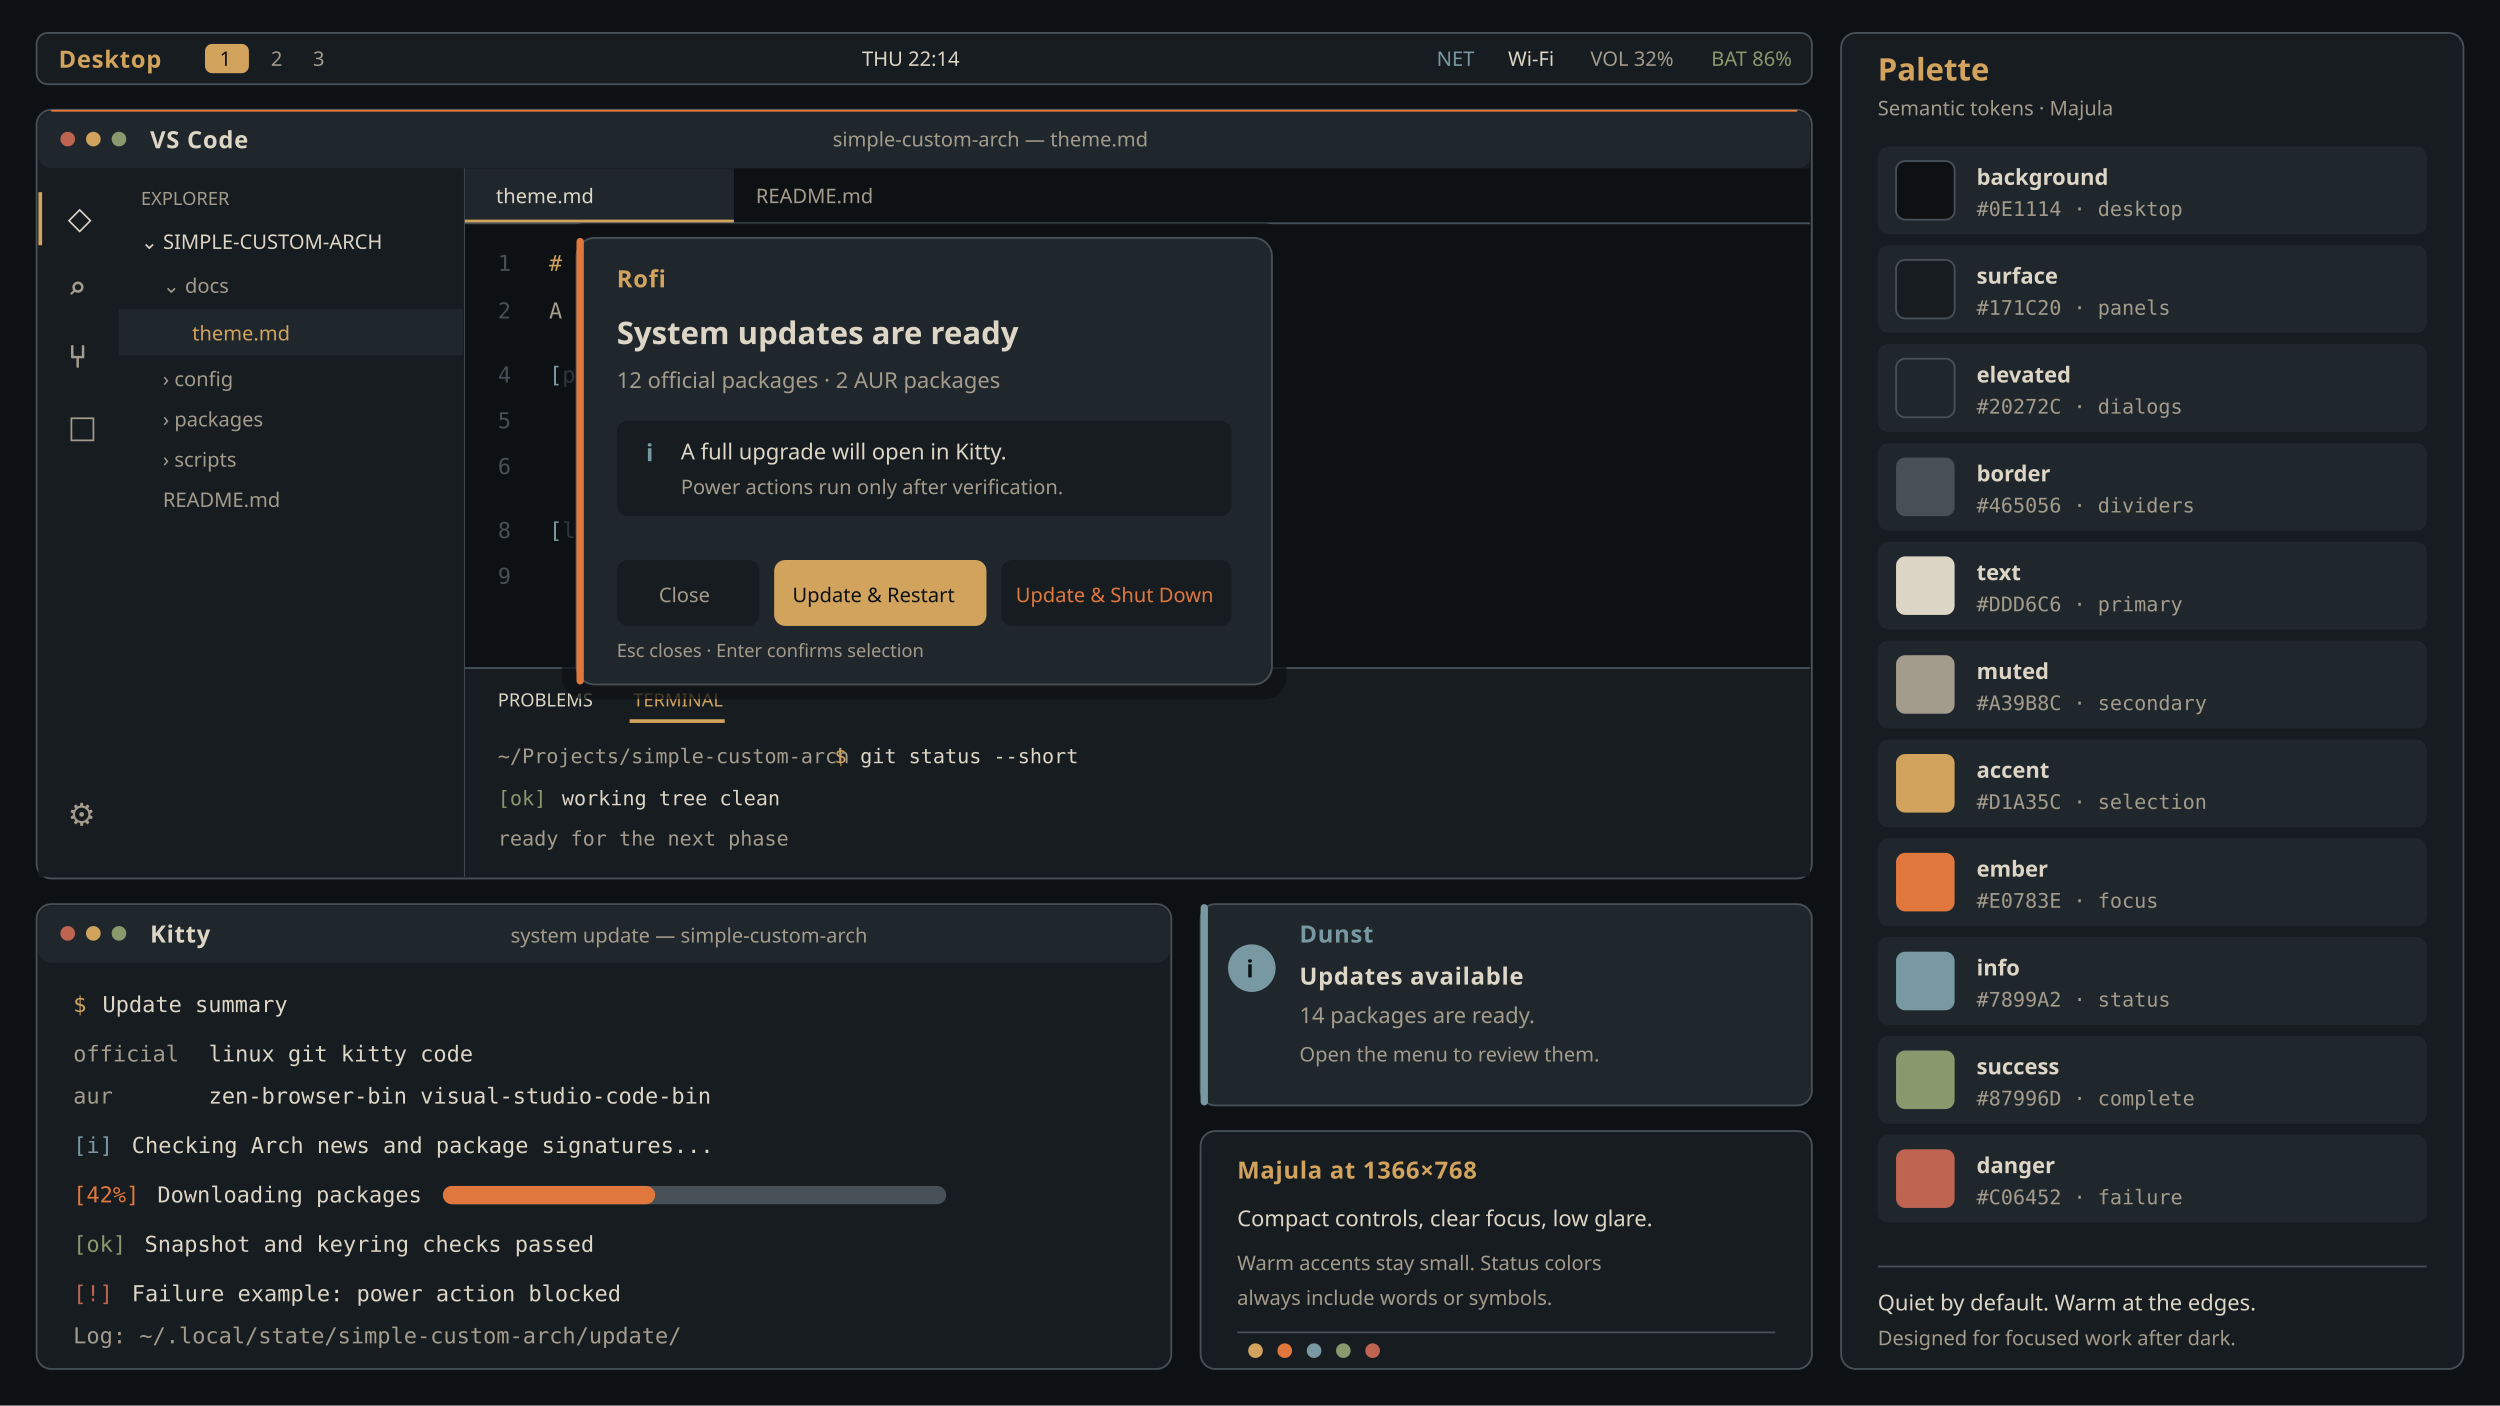
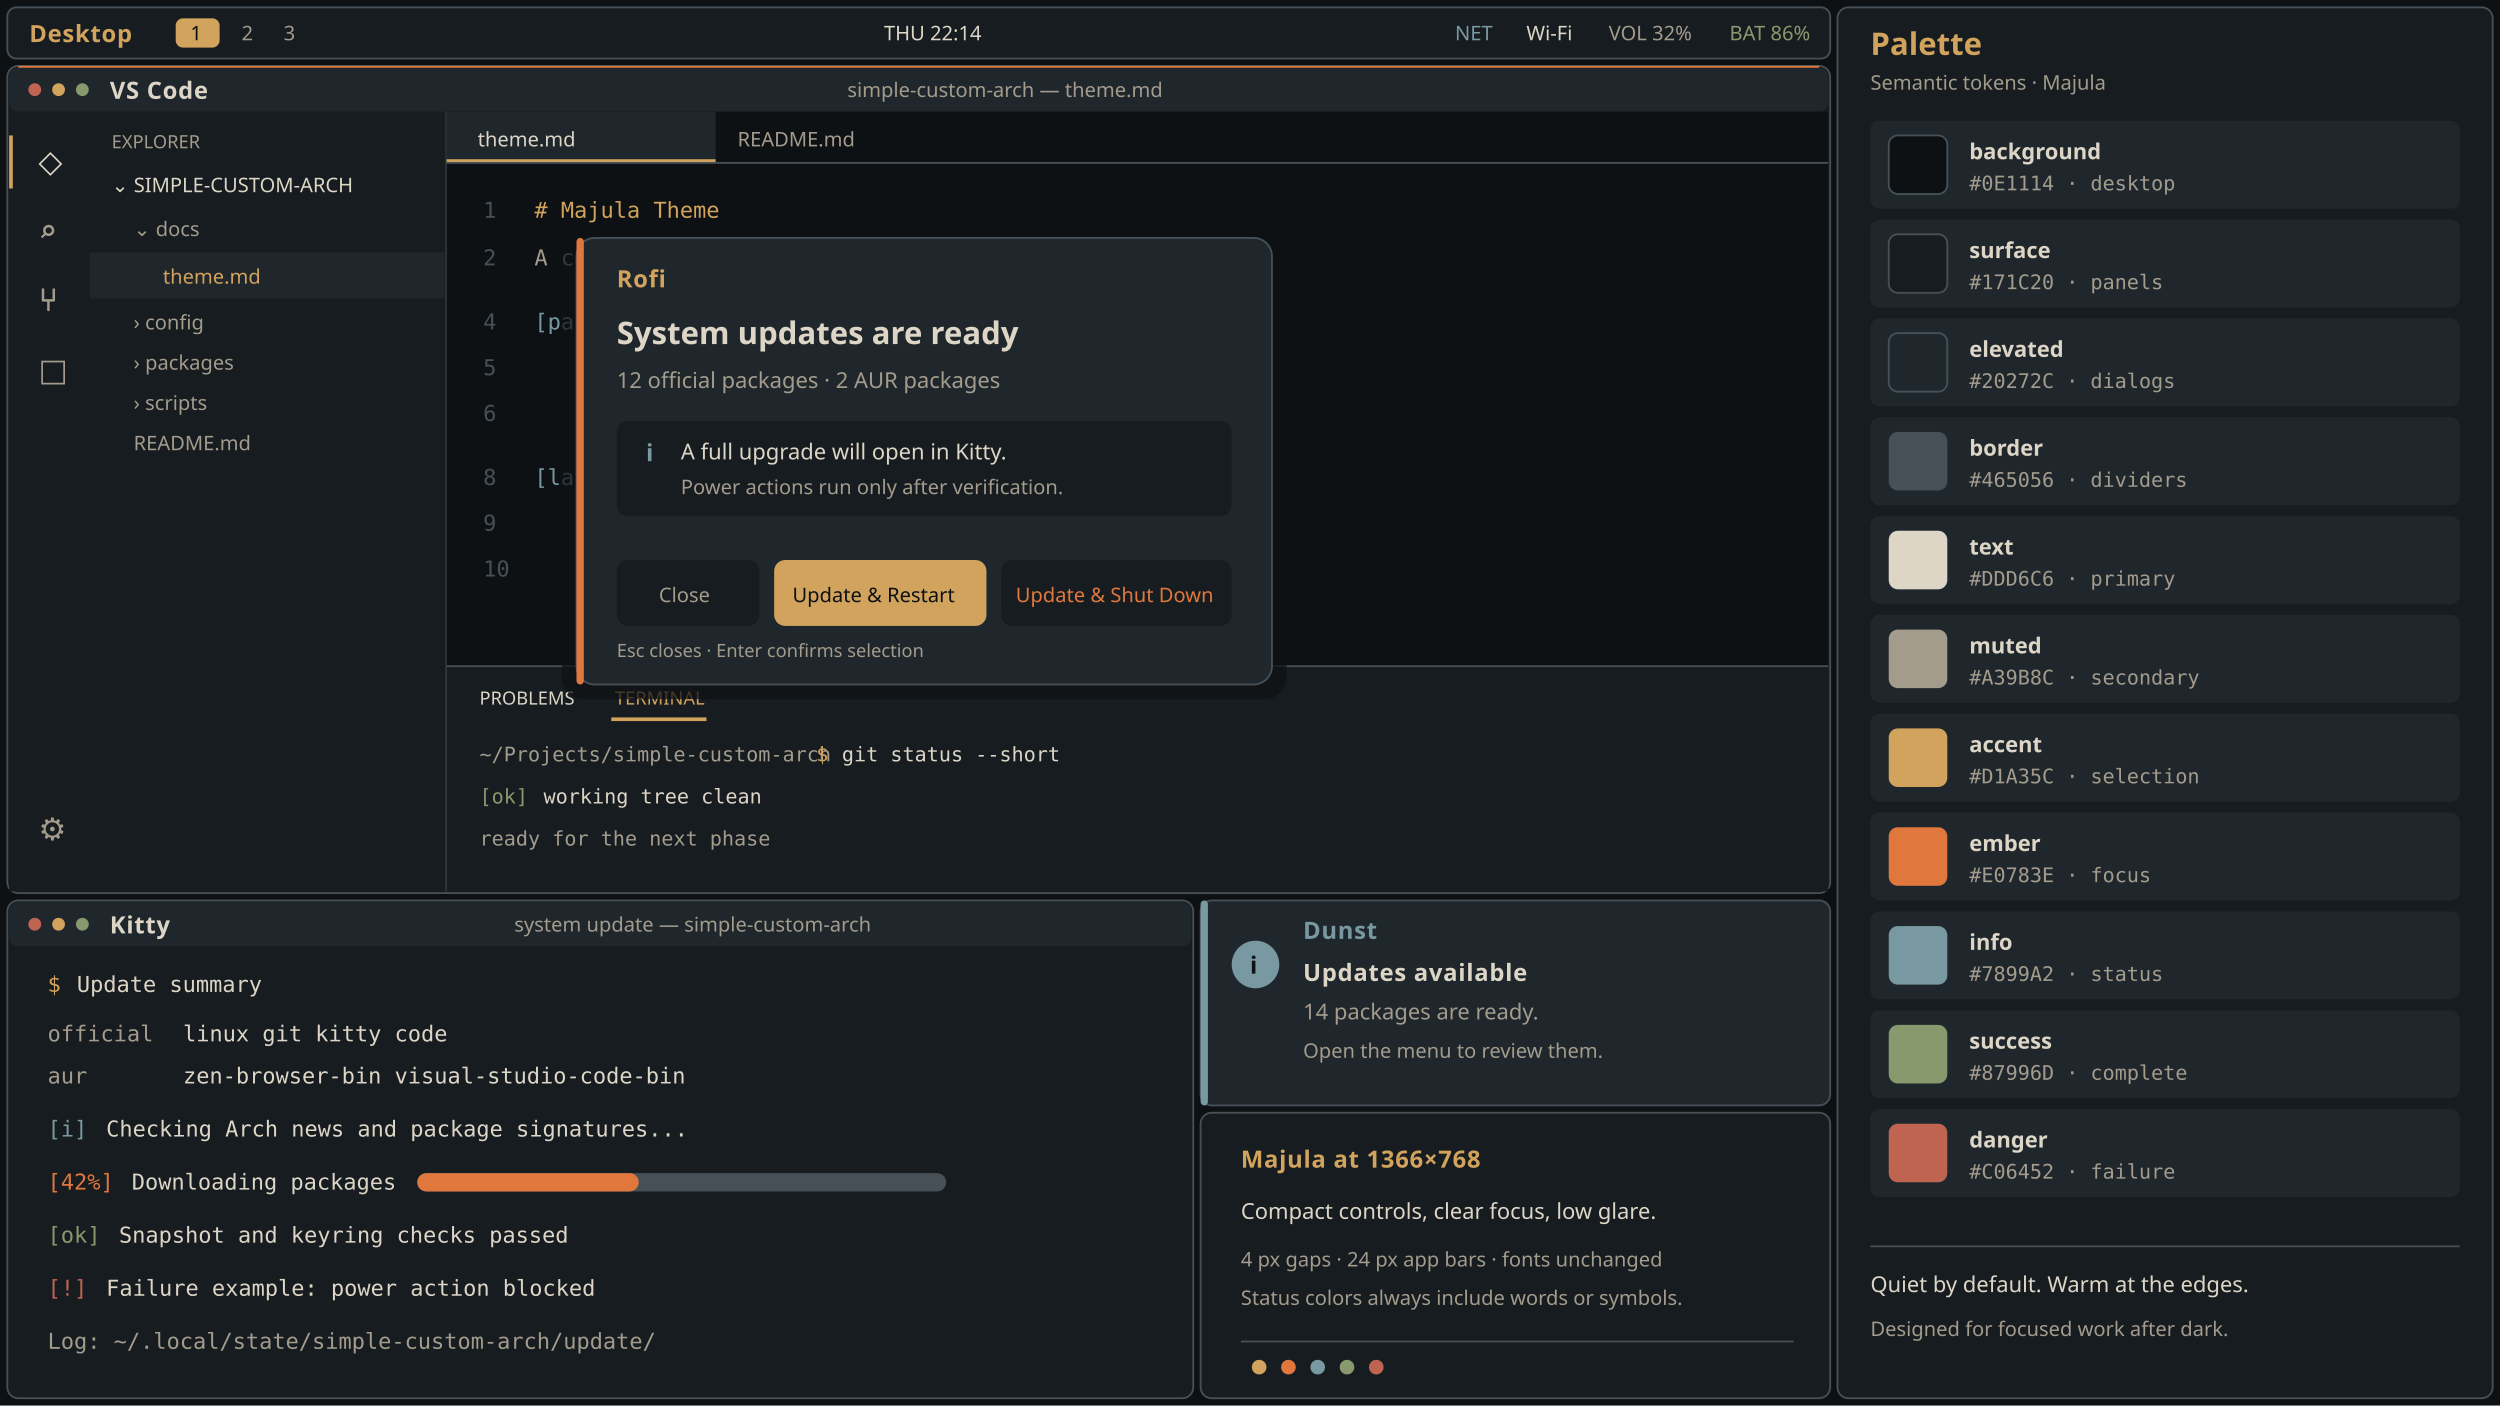
<svg xmlns="http://www.w3.org/2000/svg" width="1366" height="768" viewBox="0 0 1366 768" role="img" aria-labelledby="title description">
  <style>
    .background { fill: #0E1114; }
    .surface { fill: #171C20; }
    .elevated { fill: #20272C; }
    .border { fill: #465056; }
    .text { fill: #DDD6C6; }
    .muted { fill: #A39B8C; }
    .accent { fill: #D1A35C; }
    .ember { fill: #E0783E; }
    .info { fill: #7899A2; }
    .success { fill: #87996D; }
    .danger { fill: #C06452; }
    .panel { fill: #171C20; stroke: #465056; stroke-width: 1; }
    .raised { fill: #20272C; stroke: #465056; stroke-width: 1; }
    .rule { stroke: #465056; stroke-width: 1; }
    .focus-rule { stroke: #E0783E; stroke-width: 2; }
    .ui { font-family: sans-serif; }
    .code { font-family: monospace; }
    .xs { font-size: 10px; }
    .sm { font-size: 11px; }
    .body { font-size: 12px; }
    .label { font-size: 13px; font-weight: 700; letter-spacing: .4px; }
    .title { font-size: 17px; font-weight: 700; }
    .swatch-name { font-size: 12px; font-weight: 700; }
    .swatch-value { font-size: 11px; }
  </style>
  <rect class="background" width="1366" height="768" />
  <g id="desktop" class="ui">
-     <rect class="panel" x="20" y="18" width="970" height="28" rx="6" />
-     <text class="accent label" x="32" y="37">Desktop</text>
-     <rect class="accent" x="112" y="24" width="24" height="16" rx="4" />
-     <text class="background sm" x="120" y="36">1</text>
-     <text class="muted sm" x="148" y="36">2</text>
-     <text class="muted sm" x="171" y="36">3</text>
-     <text class="text sm" x="471" y="36">THU 22:14</text>
-     <text class="info sm" x="785" y="36">NET</text>
-     <text class="text sm" x="824" y="36">Wi-Fi</text>
-     <text class="muted sm" x="869" y="36">VOL 32%</text>
-     <text class="success sm" x="935" y="36">BAT 86%</text>
+     <rect class="panel" x="4" y="4" width="996" height="28" rx="5" />
+     <text class="accent label" x="16" y="23">Desktop</text>
+     <rect class="accent" x="96" y="10" width="24" height="16" rx="4" />
+     <text class="background sm" x="104" y="22">1</text>
+     <text class="muted sm" x="132" y="22">2</text>
+     <text class="muted sm" x="155" y="22">3</text>
+     <text class="text sm" x="483" y="22">THU 22:14</text>
+     <text class="info sm" x="795" y="22">NET</text>
+     <text class="text sm" x="834" y="22">Wi-Fi</text>
+     <text class="muted sm" x="879" y="22">VOL 32%</text>
+     <text class="success sm" x="945" y="22">BAT 86%</text>
  </g>
  <g id="vscode" class="ui">
-     <rect class="panel" x="20" y="60" width="970" height="420" rx="8" />
-     <path class="focus-rule" d="M28 61 H982" />
-     <rect class="elevated" x="21" y="61" width="968" height="31" rx="7" />
-     <circle class="danger" cx="37" cy="76" r="4" />
-     <circle class="accent" cx="51" cy="76" r="4" />
-     <circle class="success" cx="65" cy="76" r="4" />
-     <text class="text label" x="82" y="81">VS Code</text>
-     <text class="muted sm" x="455" y="80">simple-custom-arch — theme.md</text>
-     <rect class="surface" x="21" y="92" width="43" height="387" />
-     <rect class="accent" x="21" y="105" width="2" height="29" />
-     <text class="text title" x="37" y="125">◇</text>
-     <text class="muted title" x="37" y="163">⌕</text>
-     <text class="muted title" x="37" y="201">⑂</text>
-     <text class="muted title" x="37" y="239">□</text>
-     <text class="muted title" x="37" y="451">⚙</text>
-     <rect class="surface" x="64" y="92" width="190" height="387" />
-     <line class="rule" x1="254" y1="92" x2="254" y2="479" />
-     <text class="muted xs" x="77" y="112">EXPLORER</text>
-     <text class="text sm" x="77" y="136">⌄ SIMPLE-CUSTOM-ARCH</text>
-     <text class="muted sm" x="89" y="160">⌄ docs</text>
-     <rect class="elevated" x="65" y="169" width="188" height="25" />
-     <text class="accent sm" x="105" y="186">theme.md</text>
-     <text class="muted sm" x="89" y="211">› config</text>
-     <text class="muted sm" x="89" y="233">› packages</text>
-     <text class="muted sm" x="89" y="255">› scripts</text>
-     <text class="muted sm" x="89" y="277">README.md</text>
-     <rect class="background" x="254" y="92" width="735" height="273" />
-     <rect class="elevated" x="254" y="92" width="147" height="30" />
-     <rect class="accent" x="254" y="120" width="147" height="2" />
-     <text class="text sm" x="271" y="111">theme.md</text>
-     <text class="muted sm" x="413" y="111">README.md</text>
-     <line class="rule" x1="254" y1="122" x2="989" y2="122" />
+     <rect class="panel" x="4" y="36" width="996" height="452" rx="6" />
+     <path class="focus-rule" d="M10 37 H994" />
+     <rect class="elevated" x="5" y="37" width="994" height="24" rx="5" />
+     <circle class="danger" cx="19" cy="49" r="3.5" />
+     <circle class="accent" cx="32" cy="49" r="3.5" />
+     <circle class="success" cx="45" cy="49" r="3.5" />
+     <text class="text label" x="60" y="54">VS Code</text>
+     <text class="muted sm" x="463" y="53">simple-custom-arch — theme.md</text>
+     <rect class="surface" x="5" y="61" width="43" height="426" />
+     <rect class="accent" x="5" y="74" width="2" height="29" />
+     <text class="text title" x="21" y="94">◇</text>
+     <text class="muted title" x="21" y="132">⌕</text>
+     <text class="muted title" x="21" y="170">⑂</text>
+     <text class="muted title" x="21" y="208">□</text>
+     <text class="muted title" x="21" y="459">⚙</text>
+     <rect class="surface" x="48" y="61" width="196" height="426" />
+     <line class="rule" x1="244" y1="61" x2="244" y2="487" />
+     <text class="muted xs" x="61" y="81">EXPLORER</text>
+     <text class="text sm" x="61" y="105">⌄ SIMPLE-CUSTOM-ARCH</text>
+     <text class="muted sm" x="73" y="129">⌄ docs</text>
+     <rect class="elevated" x="49" y="138" width="194" height="25" />
+     <text class="accent sm" x="89" y="155">theme.md</text>
+     <text class="muted sm" x="73" y="180">› config</text>
+     <text class="muted sm" x="73" y="202">› packages</text>
+     <text class="muted sm" x="73" y="224">› scripts</text>
+     <text class="muted sm" x="73" y="246">README.md</text>
+     <rect class="background" x="244" y="61" width="755" height="303" />
+     <rect class="elevated" x="244" y="61" width="147" height="28" />
+     <rect class="accent" x="244" y="87" width="147" height="2" />
+     <text class="text sm" x="261" y="80">theme.md</text>
+     <text class="muted sm" x="403" y="80">README.md</text>
+     <line class="rule" x1="244" y1="89" x2="999" y2="89" />
    <g class="code body">
-       <text class="border" x="272" y="148">1</text>
-       <text class="accent" x="300" y="148"># Majula Theme</text>
-       <text class="border" x="272" y="174">2</text>
-       <text class="muted" x="300" y="174">A calm desktop for late-night work.</text>
-       <text class="border" x="272" y="209">4</text>
-       <text class="info" x="300" y="209">[palette]</text>
-       <text class="text" x="375" y="209">background</text>
-       <text class="ember" x="468" y="209">=</text>
-       <text class="success" x="487" y="209">"#0E1114"</text>
-       <text class="border" x="272" y="234">5</text>
-       <text class="text" x="375" y="234">surface</text>
-       <text class="ember" x="447" y="234">=</text>
-       <text class="success" x="466" y="234">"#171C20"</text>
-       <text class="border" x="272" y="259">6</text>
-       <text class="text" x="375" y="259">accent</text>
-       <text class="ember" x="438" y="259">=</text>
-       <text class="success" x="457" y="259">"#D1A35C"</text>
-       <text class="border" x="272" y="294">8</text>
-       <text class="info" x="300" y="294">[layout]</text>
-       <text class="muted" x="375" y="294"># compact at 1366x768</text>
-       <text class="border" x="272" y="319">9</text>
-       <text class="text" x="375" y="319">gaps</text>
-       <text class="ember" x="420" y="319">=</text>
-       <text class="accent" x="439" y="319">8</text>
-     </g>
-     <rect class="surface" x="254" y="365" width="735" height="114" />
-     <line class="rule" x1="254" y1="365" x2="989" y2="365" />
-     <text class="text xs" x="272" y="386">PROBLEMS</text>
-     <text class="accent xs" x="346" y="386">TERMINAL</text>
-     <rect class="accent" x="344" y="393" width="52" height="2" />
+       <text class="border" x="264" y="119">1</text>
+       <text class="accent" x="292" y="119"># Majula Theme</text>
+       <text class="border" x="264" y="145">2</text>
+       <text class="muted" x="292" y="145">A calm desktop for late-night work.</text>
+       <text class="border" x="264" y="180">4</text>
+       <text class="info" x="292" y="180">[palette]</text>
+       <text class="text" x="367" y="180">background</text>
+       <text class="ember" x="460" y="180">=</text>
+       <text class="success" x="479" y="180">"#0E1114"</text>
+       <text class="border" x="264" y="205">5</text>
+       <text class="text" x="367" y="205">surface</text>
+       <text class="ember" x="439" y="205">=</text>
+       <text class="success" x="458" y="205">"#171C20"</text>
+       <text class="border" x="264" y="230">6</text>
+       <text class="text" x="367" y="230">accent</text>
+       <text class="ember" x="430" y="230">=</text>
+       <text class="success" x="449" y="230">"#D1A35C"</text>
+       <text class="border" x="264" y="265">8</text>
+       <text class="info" x="292" y="265">[layout]</text>
+       <text class="muted" x="367" y="265"># compact at 1366x768</text>
+       <text class="border" x="264" y="290">9</text>
+       <text class="text" x="367" y="290">gaps</text>
+       <text class="ember" x="412" y="290">=</text>
+       <text class="accent" x="431" y="290">6</text>
+       <text class="border" x="264" y="315">10</text>
+       <text class="text" x="367" y="315">titlebar</text>
+       <text class="ember" x="439" y="315">=</text>
+       <text class="accent" x="458" y="315">24</text>
+     </g>
+     <rect class="surface" x="244" y="364" width="755" height="123" />
+     <line class="rule" x1="244" y1="364" x2="999" y2="364" />
+     <text class="text xs" x="262" y="385">PROBLEMS</text>
+     <text class="accent xs" x="336" y="385">TERMINAL</text>
+     <rect class="accent" x="334" y="392" width="52" height="2" />
    <g class="code sm">
-       <text class="muted" x="272" y="417">~/Projects/simple-custom-arch</text>
-       <text class="accent" x="456" y="417">$</text>
-       <text class="text" x="470" y="417">git status --short</text>
-       <text class="success" x="272" y="440">[ok]</text>
-       <text class="text" x="307" y="440">working tree clean</text>
-       <text class="muted" x="272" y="462">ready for the next phase</text>
+       <text class="muted" x="262" y="416">~/Projects/simple-custom-arch</text>
+       <text class="accent" x="446" y="416">$</text>
+       <text class="text" x="460" y="416">git status --short</text>
+       <text class="success" x="262" y="439">[ok]</text>
+       <text class="text" x="297" y="439">working tree clean</text>
+       <text class="muted" x="262" y="462">ready for the next phase</text>
    </g>
  </g>
  <g id="rofi" class="ui">
    <rect x="307" y="122" width="396" height="260" rx="12" fill="#0E1114" opacity=".72" />
    <rect class="raised" x="315" y="130" width="380" height="244" rx="10" />
    <rect class="ember" x="315" y="130" width="4" height="244" rx="2" />
    <text class="accent label" x="337" y="157">Rofi</text>
    <text class="text title" x="337" y="188">System updates are ready</text>
    <text class="muted body" x="337" y="212">12 official packages · 2 AUR packages</text>
    <rect class="surface" x="337" y="230" width="336" height="52" rx="6" />
    <text class="info label" x="353" y="252">i</text>
    <text class="text body" x="372" y="251">A full upgrade will open in Kitty.</text>
    <text class="muted sm" x="372" y="270">Power actions run only after verification.</text>
    <rect class="surface" x="337" y="306" width="78" height="36" rx="6" />
    <text class="muted sm" x="360" y="329">Close</text>
    <rect class="accent" x="423" y="306" width="116" height="36" rx="6" />
    <text class="background sm" x="433" y="329">Update &amp; Restart</text>
    <rect class="surface" x="547" y="306" width="126" height="36" rx="6" />
    <text class="ember sm" x="555" y="329">Update &amp; Shut Down</text>
    <text class="muted xs" x="337" y="359">Esc closes · Enter confirms selection</text>
  </g>
  <g id="kitty" class="ui">
-     <rect class="panel" x="20" y="494" width="620" height="254" rx="8" />
-     <rect class="elevated" x="21" y="495" width="618" height="31" rx="7" />
-     <circle class="danger" cx="37" cy="510" r="4" />
-     <circle class="accent" cx="51" cy="510" r="4" />
-     <circle class="success" cx="65" cy="510" r="4" />
-     <text class="text label" x="82" y="515">Kitty</text>
-     <text class="muted sm" x="279" y="515">system update — simple-custom-arch</text>
+     <rect class="panel" x="4" y="492" width="648" height="272" rx="6" />
+     <rect class="elevated" x="5" y="493" width="646" height="24" rx="5" />
+     <circle class="danger" cx="19" cy="505" r="3.5" />
+     <circle class="accent" cx="32" cy="505" r="3.5" />
+     <circle class="success" cx="45" cy="505" r="3.5" />
+     <text class="text label" x="60" y="510">Kitty</text>
+     <text class="muted sm" x="281" y="509">system update — simple-custom-arch</text>
    <g class="code body">
-       <text class="accent" x="40" y="553">$</text>
-       <text class="text" x="56" y="553">Update summary</text>
-       <text class="muted" x="40" y="580">official</text>
-       <text class="text" x="114" y="580">linux  git  kitty  code</text>
-       <text class="muted" x="40" y="603">aur</text>
-       <text class="text" x="114" y="603">zen-browser-bin  visual-studio-code-bin</text>
-       <text class="info" x="40" y="630">[i]</text>
-       <text class="text" x="72" y="630">Checking Arch news and package signatures...</text>
-       <text class="ember" x="40" y="657">[42%]</text>
-       <text class="text" x="86" y="657">Downloading packages</text>
-       <rect class="border" x="242" y="648" width="275" height="10" rx="5" />
-       <rect class="ember" x="242" y="648" width="116" height="10" rx="5" />
-       <text class="success" x="40" y="684">[ok]</text>
-       <text class="text" x="79" y="684">Snapshot and keyring checks passed</text>
-       <text class="danger" x="40" y="711">[!]</text>
-       <text class="text" x="72" y="711">Failure example: power action blocked</text>
-       <text class="muted" x="40" y="734">Log: ~/.local/state/simple-custom-arch/update/</text>
+       <text class="accent" x="26" y="542">$</text>
+       <text class="text" x="42" y="542">Update summary</text>
+       <text class="muted" x="26" y="569">official</text>
+       <text class="text" x="100" y="569">linux  git  kitty  code</text>
+       <text class="muted" x="26" y="592">aur</text>
+       <text class="text" x="100" y="592">zen-browser-bin  visual-studio-code-bin</text>
+       <text class="info" x="26" y="621">[i]</text>
+       <text class="text" x="58" y="621">Checking Arch news and package signatures...</text>
+       <text class="ember" x="26" y="650">[42%]</text>
+       <text class="text" x="72" y="650">Downloading packages</text>
+       <rect class="border" x="228" y="641" width="289" height="10" rx="5" />
+       <rect class="ember" x="228" y="641" width="121" height="10" rx="5" />
+       <text class="success" x="26" y="679">[ok]</text>
+       <text class="text" x="65" y="679">Snapshot and keyring checks passed</text>
+       <text class="danger" x="26" y="708">[!]</text>
+       <text class="text" x="58" y="708">Failure example: power action blocked</text>
+       <text class="muted" x="26" y="737">Log: ~/.local/state/simple-custom-arch/update/</text>
    </g>
  </g>
  <g id="dunst" class="ui">
-     <rect class="raised" x="656" y="494" width="334" height="110" rx="8" />
-     <rect class="info" x="656" y="494" width="4" height="110" rx="2" />
-     <circle class="info" cx="684" cy="529" r="13" />
-     <text class="background label" x="681" y="534">i</text>
-     <text class="info label" x="710" y="515">Dunst</text>
-     <text class="text label" x="710" y="538">Updates available</text>
-     <text class="muted body" x="710" y="559">14 packages are ready.</text>
-     <text class="muted sm" x="710" y="580">Open the menu to review them.</text>
-     <rect class="panel" x="656" y="618" width="334" height="130" rx="8" />
-     <text class="accent label" x="676" y="644">Majula at 1366×768</text>
-     <text class="text body" x="676" y="670">Compact controls, clear focus, low glare.</text>
-     <text class="muted sm" x="676" y="694">Warm accents stay small. Status colors</text>
-     <text class="muted sm" x="676" y="713">always include words or symbols.</text>
-     <line class="rule" x1="676" y1="728" x2="970" y2="728" />
-     <circle class="accent" cx="686" cy="738" r="4" />
-     <circle class="ember" cx="702" cy="738" r="4" />
-     <circle class="info" cx="718" cy="738" r="4" />
-     <circle class="success" cx="734" cy="738" r="4" />
-     <circle class="danger" cx="750" cy="738" r="4" />
+     <rect class="raised" x="656" y="492" width="344" height="112" rx="6" />
+     <rect class="info" x="656" y="492" width="4" height="112" rx="2" />
+     <circle class="info" cx="686" cy="527" r="13" />
+     <text class="background label" x="683" y="532">i</text>
+     <text class="info label" x="712" y="513">Dunst</text>
+     <text class="text label" x="712" y="536">Updates available</text>
+     <text class="muted body" x="712" y="557">14 packages are ready.</text>
+     <text class="muted sm" x="712" y="578">Open the menu to review them.</text>
+     <rect class="panel" x="656" y="608" width="344" height="156" rx="6" />
+     <text class="accent label" x="678" y="638">Majula at 1366×768</text>
+     <text class="text body" x="678" y="666">Compact controls, clear focus, low glare.</text>
+     <text class="muted sm" x="678" y="692">4 px gaps · 24 px app bars · fonts unchanged</text>
+     <text class="muted sm" x="678" y="713">Status colors always include words or symbols.</text>
+     <line class="rule" x1="678" y1="733" x2="980" y2="733" />
+     <circle class="accent" cx="688" cy="747" r="4" />
+     <circle class="ember" cx="704" cy="747" r="4" />
+     <circle class="info" cx="720" cy="747" r="4" />
+     <circle class="success" cx="736" cy="747" r="4" />
+     <circle class="danger" cx="752" cy="747" r="4" />
  </g>
  <g id="palette" class="ui">
-     <rect class="panel" x="1006" y="18" width="340" height="730" rx="8" />
-     <text class="accent title" x="1026" y="44">Palette</text>
-     <text class="muted sm" x="1026" y="63">Semantic tokens · Majula</text>
-     <g transform="translate(1026 80)">
-       <rect class="elevated" width="300" height="48" rx="6" />
+     <rect class="panel" x="1004" y="4" width="358" height="760" rx="6" />
+     <text class="accent title" x="1022" y="30">Palette</text>
+     <text class="muted sm" x="1022" y="49">Semantic tokens · Majula</text>
+     <g transform="translate(1022 66)">
+       <rect class="elevated" width="322" height="48" rx="5" />
      <rect class="background" x="10" y="8" width="32" height="32" rx="5" stroke="#465056" />
      <text class="text swatch-name" x="54" y="21">background</text>
      <text class="muted code swatch-value" x="54" y="38">#0E1114 · desktop</text>
    </g>
-     <g transform="translate(1026 134)">
-       <rect class="elevated" width="300" height="48" rx="6" />
+     <g transform="translate(1022 120)">
+       <rect class="elevated" width="322" height="48" rx="5" />
      <rect class="surface" x="10" y="8" width="32" height="32" rx="5" stroke="#465056" />
      <text class="text swatch-name" x="54" y="21">surface</text>
      <text class="muted code swatch-value" x="54" y="38">#171C20 · panels</text>
    </g>
-     <g transform="translate(1026 188)">
-       <rect class="elevated" width="300" height="48" rx="6" />
+     <g transform="translate(1022 174)">
+       <rect class="elevated" width="322" height="48" rx="5" />
      <rect class="elevated" x="10" y="8" width="32" height="32" rx="5" stroke="#465056" />
      <text class="text swatch-name" x="54" y="21">elevated</text>
      <text class="muted code swatch-value" x="54" y="38">#20272C · dialogs</text>
    </g>
-     <g transform="translate(1026 242)">
-       <rect class="elevated" width="300" height="48" rx="6" />
+     <g transform="translate(1022 228)">
+       <rect class="elevated" width="322" height="48" rx="5" />
      <rect class="border" x="10" y="8" width="32" height="32" rx="5" />
      <text class="text swatch-name" x="54" y="21">border</text>
      <text class="muted code swatch-value" x="54" y="38">#465056 · dividers</text>
    </g>
-     <g transform="translate(1026 296)">
-       <rect class="elevated" width="300" height="48" rx="6" />
+     <g transform="translate(1022 282)">
+       <rect class="elevated" width="322" height="48" rx="5" />
      <rect class="text" x="10" y="8" width="32" height="32" rx="5" />
      <text class="text swatch-name" x="54" y="21">text</text>
      <text class="muted code swatch-value" x="54" y="38">#DDD6C6 · primary</text>
    </g>
-     <g transform="translate(1026 350)">
-       <rect class="elevated" width="300" height="48" rx="6" />
+     <g transform="translate(1022 336)">
+       <rect class="elevated" width="322" height="48" rx="5" />
      <rect class="muted" x="10" y="8" width="32" height="32" rx="5" />
      <text class="text swatch-name" x="54" y="21">muted</text>
      <text class="muted code swatch-value" x="54" y="38">#A39B8C · secondary</text>
    </g>
-     <g transform="translate(1026 404)">
-       <rect class="elevated" width="300" height="48" rx="6" />
+     <g transform="translate(1022 390)">
+       <rect class="elevated" width="322" height="48" rx="5" />
      <rect class="accent" x="10" y="8" width="32" height="32" rx="5" />
      <text class="text swatch-name" x="54" y="21">accent</text>
      <text class="muted code swatch-value" x="54" y="38">#D1A35C · selection</text>
    </g>
-     <g transform="translate(1026 458)">
-       <rect class="elevated" width="300" height="48" rx="6" />
+     <g transform="translate(1022 444)">
+       <rect class="elevated" width="322" height="48" rx="5" />
      <rect class="ember" x="10" y="8" width="32" height="32" rx="5" />
      <text class="text swatch-name" x="54" y="21">ember</text>
      <text class="muted code swatch-value" x="54" y="38">#E0783E · focus</text>
    </g>
-     <g transform="translate(1026 512)">
-       <rect class="elevated" width="300" height="48" rx="6" />
+     <g transform="translate(1022 498)">
+       <rect class="elevated" width="322" height="48" rx="5" />
      <rect class="info" x="10" y="8" width="32" height="32" rx="5" />
      <text class="text swatch-name" x="54" y="21">info</text>
      <text class="muted code swatch-value" x="54" y="38">#7899A2 · status</text>
    </g>
-     <g transform="translate(1026 566)">
-       <rect class="elevated" width="300" height="48" rx="6" />
+     <g transform="translate(1022 552)">
+       <rect class="elevated" width="322" height="48" rx="5" />
      <rect class="success" x="10" y="8" width="32" height="32" rx="5" />
      <text class="text swatch-name" x="54" y="21">success</text>
      <text class="muted code swatch-value" x="54" y="38">#87996D · complete</text>
    </g>
-     <g transform="translate(1026 620)">
-       <rect class="elevated" width="300" height="48" rx="6" />
+     <g transform="translate(1022 606)">
+       <rect class="elevated" width="322" height="48" rx="5" />
      <rect class="danger" x="10" y="8" width="32" height="32" rx="5" />
      <text class="text swatch-name" x="54" y="21">danger</text>
      <text class="muted code swatch-value" x="54" y="38">#C06452 · failure</text>
    </g>
-     <line class="rule" x1="1026" y1="692" x2="1326" y2="692" />
-     <text class="text body" x="1026" y="716">Quiet by default. Warm at the edges.</text>
-     <text class="muted sm" x="1026" y="735">Designed for focused work after dark.</text>
+     <line class="rule" x1="1022" y1="681" x2="1344" y2="681" />
+     <text class="text body" x="1022" y="706">Quiet by default. Warm at the edges.</text>
+     <text class="muted sm" x="1022" y="730">Designed for focused work after dark.</text>
  </g>
</svg>
